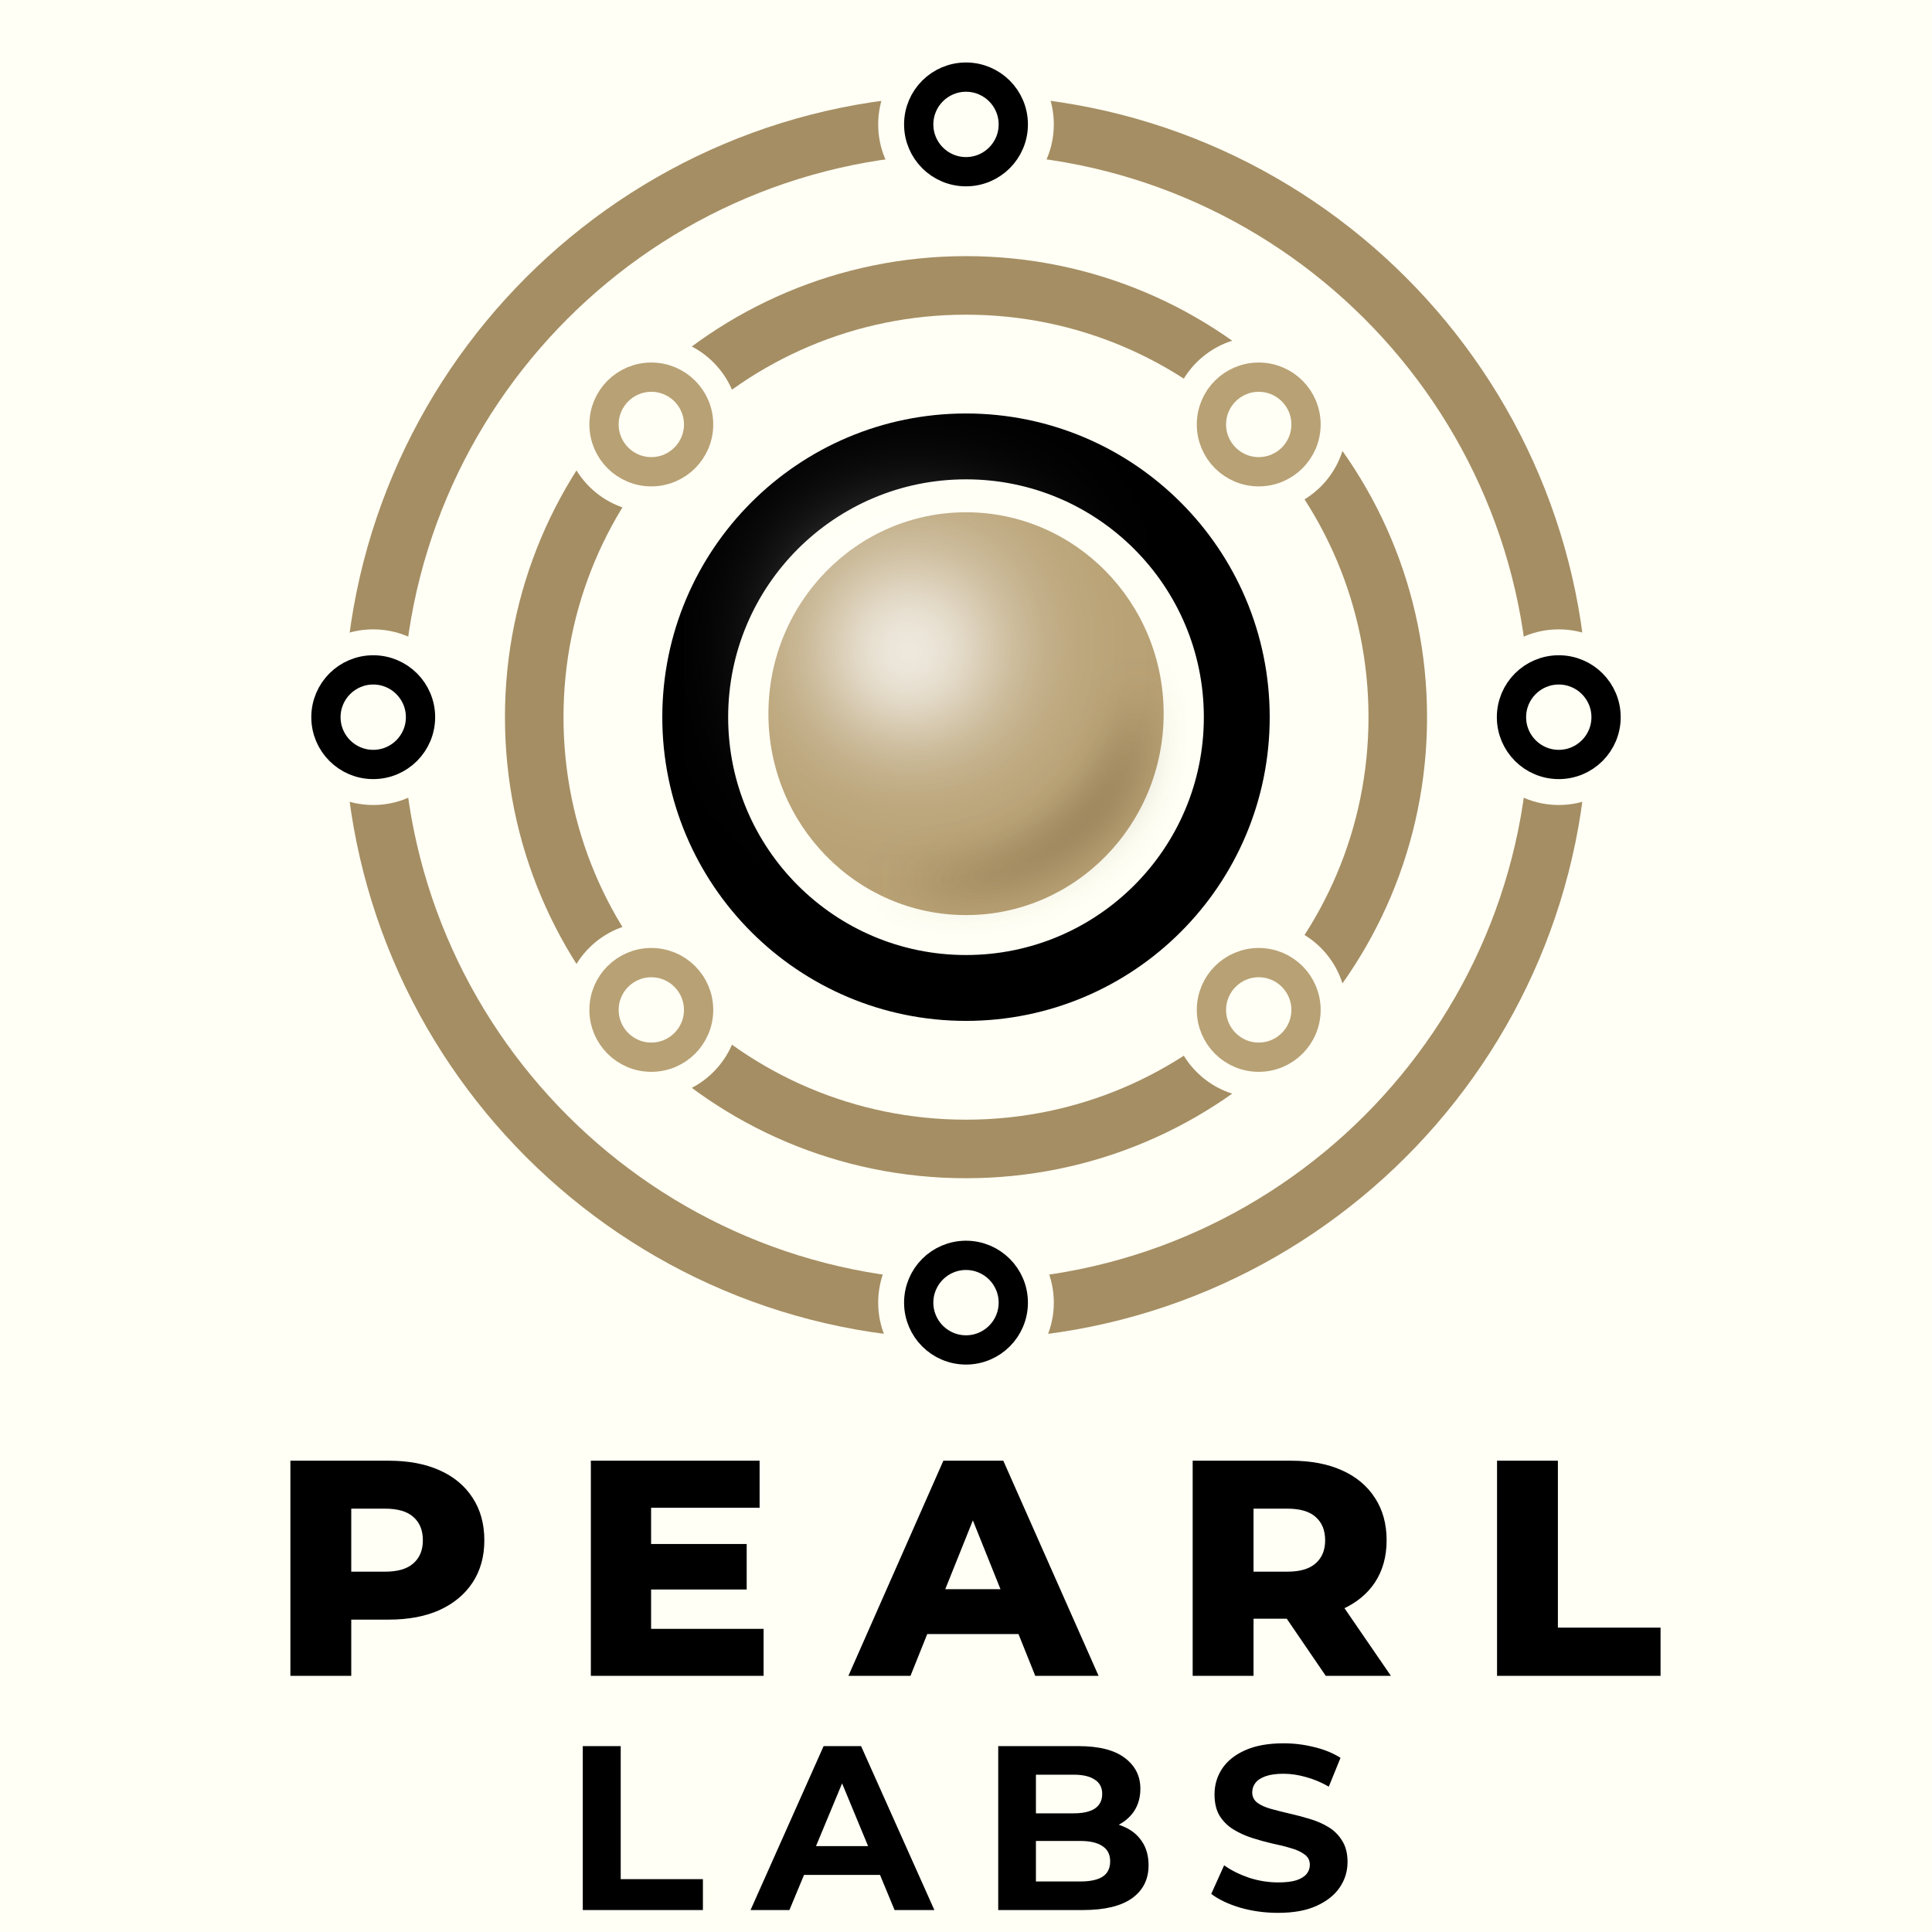
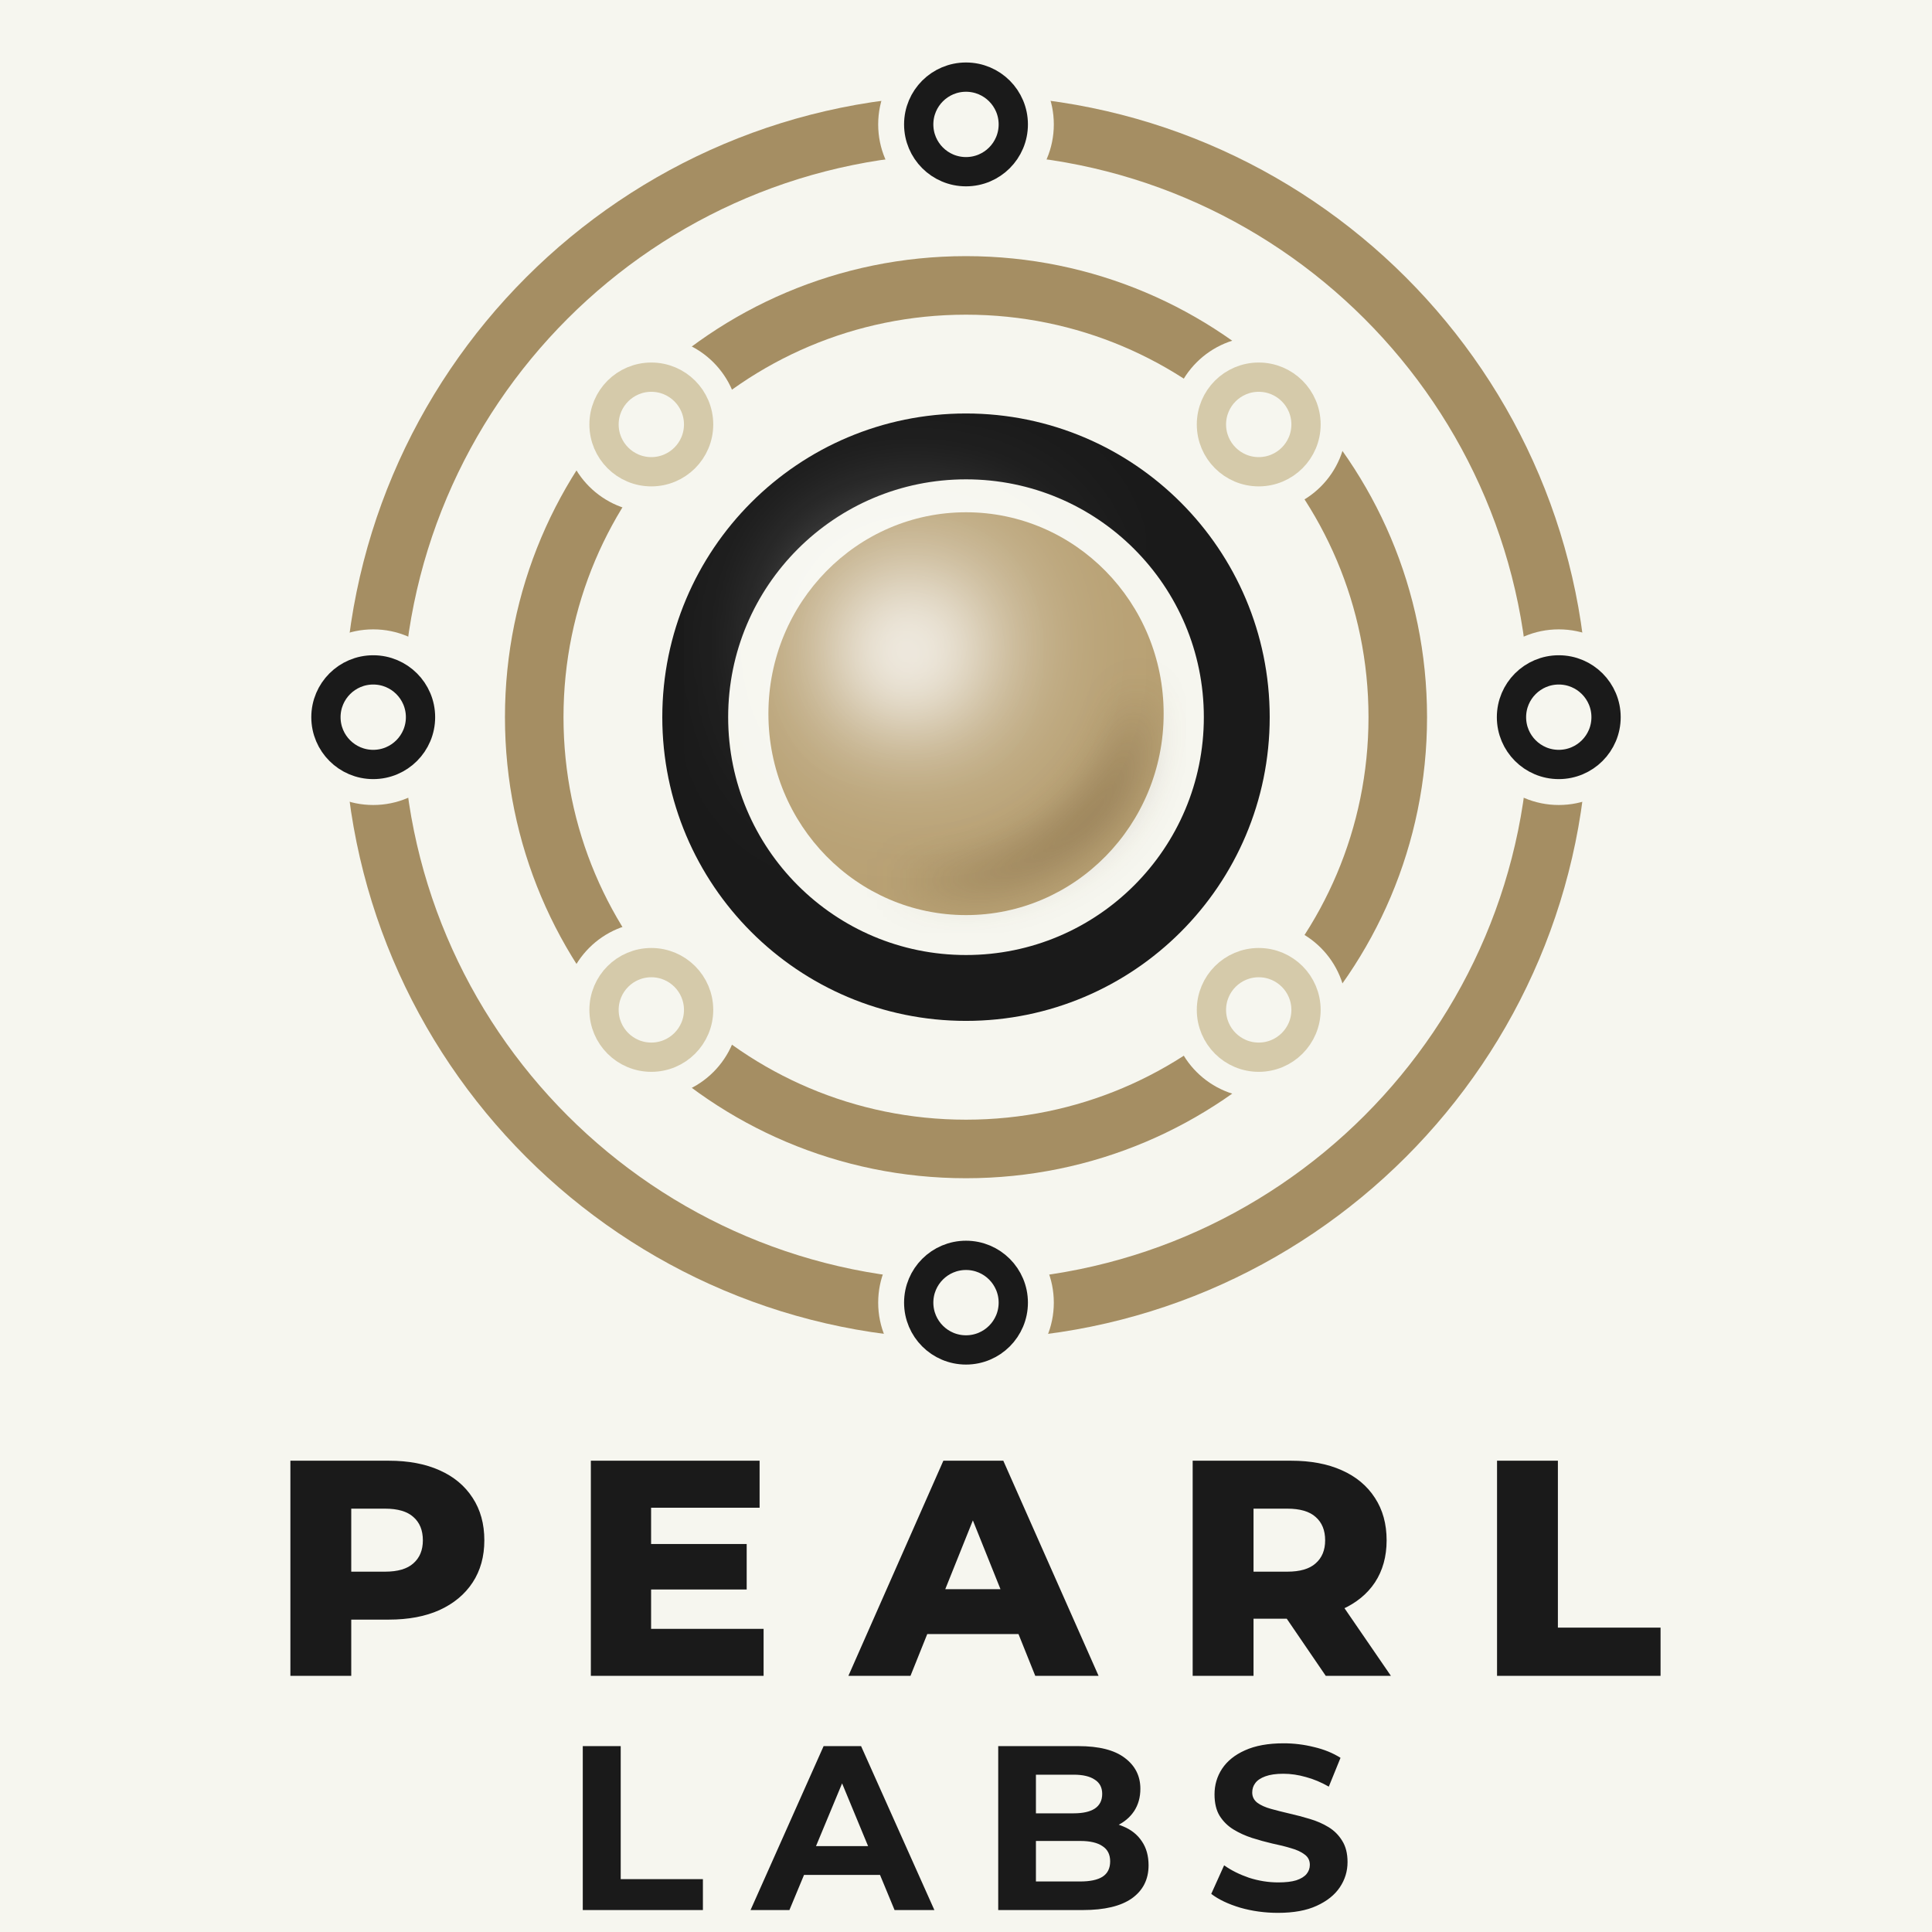
<svg xmlns="http://www.w3.org/2000/svg" width="264" height="264" viewBox="0 0 264 264" fill="none">
  <g clip-path="url(#clip0_1_167)">
-     <rect width="264" height="264" fill="#FFFFF5" />
-     <path d="M213 98C213 142.735 176.735 179 132 179C87.265 179 51 142.735 51 98C51 53.265 87.265 17 132 17C176.735 17 213 53.265 213 98Z" fill="#FFFFF5" stroke="#A58E63" stroke-width="8" />
-     <path d="M191 98C191 130.585 164.585 157 132 157C99.415 157 73 130.585 73 98C73 65.415 99.415 39 132 39C164.585 39 191 65.415 191 98Z" fill="#FFFFF5" stroke="#A58E63" stroke-width="8" />
-     <circle cx="132" cy="98" r="37" fill="#FFFFF5" stroke="black" stroke-width="9" />
-     <circle cx="89" cy="138" r="12" fill="#FFFFF5" />
-     <circle cx="89" cy="138" r="6.462" fill="#FFFFF5" stroke="#B8A174" stroke-width="4" />
-     <circle cx="89" cy="58" r="12" fill="#FFFFF5" />
-     <circle cx="89" cy="58" r="6.462" fill="#FFFFF5" stroke="#B8A174" stroke-width="4" />
-     <circle cx="172" cy="138" r="12" fill="#FFFFF5" />
-     <circle cx="172" cy="138" r="6.462" fill="#FFFFF5" stroke="#B8A174" stroke-width="4" />
-     <circle cx="172" cy="58" r="12" fill="#FFFFF5" />
-     <circle cx="172" cy="58" r="6.462" fill="#FFFFF5" stroke="#B8A174" stroke-width="4" />
-     <circle cx="132" cy="178" r="12" fill="#FFFFF5" />
-     <circle cx="132" cy="178" r="6.462" fill="#FFFFF5" stroke="black" stroke-width="4" />
-     <circle cx="132" cy="17" r="12" fill="#FFFFF5" />
-     <circle cx="132" cy="17" r="6.462" fill="#FFFFF5" stroke="black" stroke-width="4" />
-     <circle cx="51" cy="98" r="12" fill="#FFFFF5" />
-     <circle cx="51" cy="98" r="6.462" fill="#FFFFF5" stroke="black" stroke-width="4" />
-     <circle cx="213" cy="98" r="12" fill="#FFFFF5" />
-     <circle cx="213" cy="98" r="6.462" fill="#FFFFF5" stroke="black" stroke-width="4" />
+     <rect width="264" height="264" fill="#F6F6EF" />
+     <path d="M213 98C213 142.735 176.735 179 132 179C87.265 179 51 142.735 51 98C51 53.265 87.265 17 132 17C176.735 17 213 53.265 213 98Z" fill="#F6F6EF" stroke="#A58E63" stroke-width="8" />
+     <path d="M191 98C191 130.585 164.585 157 132 157C99.415 157 73 130.585 73 98C73 65.415 99.415 39 132 39C164.585 39 191 65.415 191 98Z" fill="#F6F6EF" stroke="#A58E63" stroke-width="8" />
+     <circle cx="132" cy="98" r="37" fill="#F6F6EF" stroke="#1A1A1A" stroke-width="9" />
+     <circle cx="89" cy="138" r="12" fill="#F6F6EF" />
+     <circle cx="89" cy="138" r="6.462" fill="#F6F6EF" stroke="#D5CAAA" stroke-width="4" />
+     <circle cx="89" cy="58" r="12" fill="#F6F6EF" />
+     <circle cx="89" cy="58" r="6.462" fill="#F6F6EF" stroke="#D5CAAA" stroke-width="4" />
+     <circle cx="172" cy="138" r="12" fill="#F6F6EF" />
+     <circle cx="172" cy="138" r="6.462" fill="#F6F6EF" stroke="#D5CAAA" stroke-width="4" />
+     <circle cx="172" cy="58" r="12" fill="#F6F6EF" />
+     <circle cx="172" cy="58" r="6.462" fill="#F6F6EF" stroke="#D5CAAA" stroke-width="4" />
+     <circle cx="132" cy="178" r="12" fill="#F6F6EF" />
+     <circle cx="132" cy="178" r="6.462" fill="#F6F6EF" stroke="#1A1A1A" stroke-width="4" />
+     <circle cx="132" cy="17" r="12" fill="#F6F6EF" />
+     <circle cx="132" cy="17" r="6.462" fill="#F6F6EF" stroke="#1A1A1A" stroke-width="4" />
+     <circle cx="51" cy="98" r="12" fill="#F6F6EF" />
+     <circle cx="51" cy="98" r="6.462" fill="#F6F6EF" stroke="#1A1A1A" stroke-width="4" />
+     <circle cx="213" cy="98" r="12" fill="#F6F6EF" />
+     <circle cx="213" cy="98" r="6.462" fill="#F6F6EF" stroke="#1A1A1A" stroke-width="4" />
    <ellipse cx="132.004" cy="97.522" rx="27.004" ry="27.522" fill="#B8A174" />
    <g filter="url(#filter0_f_1_167)">
      <ellipse cx="125.046" cy="88.048" rx="11.542" ry="11.824" fill="white" />
    </g>
    <g filter="url(#filter1_f_1_167)">
      <ellipse cx="123.831" cy="89.292" rx="6.682" ry="6.846" fill="white" />
    </g>
    <g filter="url(#filter2_f_1_167)">
      <path fill-rule="evenodd" clip-rule="evenodd" d="M155.567 93.779C153.834 102.667 148.498 110.748 140.209 115.567C134.595 118.831 128.409 120.143 122.398 119.715C129.5 122.432 137.443 121.944 145.087 117.5C154.756 111.878 157.356 103.365 155.567 93.779Z" fill="#533B19" fill-opacity="0.4" />
    </g>
-     <path d="M79.634 261V238.6H84.818V256.776H96.05V261H79.634ZM102.559 261L112.543 238.6H117.663L127.679 261H122.239L114.047 241.224H116.095L107.871 261H102.559ZM107.551 256.2L108.927 252.264H120.447L121.855 256.2H107.551ZM136.403 261V238.6H147.347C150.163 238.6 152.275 239.133 153.683 240.2C155.112 241.267 155.827 242.675 155.827 244.424C155.827 245.597 155.539 246.621 154.963 247.496C154.387 248.349 153.598 249.011 152.595 249.48C151.592 249.949 150.44 250.184 149.139 250.184L149.747 248.872C151.155 248.872 152.403 249.107 153.491 249.576C154.579 250.024 155.422 250.696 156.019 251.592C156.638 252.488 156.947 253.587 156.947 254.888C156.947 256.808 156.19 258.312 154.675 259.4C153.16 260.467 150.931 261 147.987 261H136.403ZM141.555 257.096H147.603C148.947 257.096 149.96 256.883 150.643 256.456C151.347 256.008 151.699 255.304 151.699 254.344C151.699 253.405 151.347 252.712 150.643 252.264C149.96 251.795 148.947 251.56 147.603 251.56H141.171V247.784H146.707C147.966 247.784 148.926 247.571 149.587 247.144C150.27 246.696 150.611 246.024 150.611 245.128C150.611 244.253 150.27 243.603 149.587 243.176C148.926 242.728 147.966 242.504 146.707 242.504H141.555V257.096ZM174.632 261.384C172.84 261.384 171.122 261.149 169.48 260.68C167.837 260.189 166.514 259.56 165.512 258.792L167.272 254.888C168.232 255.571 169.362 256.136 170.664 256.584C171.986 257.011 173.32 257.224 174.664 257.224C175.688 257.224 176.509 257.128 177.128 256.936C177.768 256.723 178.237 256.435 178.536 256.072C178.834 255.709 178.984 255.293 178.984 254.824C178.984 254.227 178.749 253.757 178.28 253.416C177.81 253.053 177.192 252.765 176.424 252.552C175.656 252.317 174.802 252.104 173.864 251.912C172.946 251.699 172.018 251.443 171.08 251.144C170.162 250.845 169.32 250.461 168.552 249.992C167.784 249.523 167.154 248.904 166.664 248.136C166.194 247.368 165.96 246.387 165.96 245.192C165.96 243.912 166.301 242.749 166.984 241.704C167.688 240.637 168.733 239.795 170.12 239.176C171.528 238.536 173.288 238.216 175.4 238.216C176.808 238.216 178.194 238.387 179.56 238.728C180.925 239.048 182.13 239.539 183.176 240.2L181.576 244.136C180.53 243.539 179.485 243.101 178.44 242.824C177.394 242.525 176.37 242.376 175.368 242.376C174.365 242.376 173.544 242.493 172.904 242.728C172.264 242.963 171.805 243.272 171.528 243.656C171.25 244.019 171.112 244.445 171.112 244.936C171.112 245.512 171.346 245.981 171.816 246.344C172.285 246.685 172.904 246.963 173.672 247.176C174.44 247.389 175.282 247.603 176.2 247.816C177.138 248.029 178.066 248.275 178.984 248.552C179.922 248.829 180.776 249.203 181.544 249.672C182.312 250.141 182.93 250.76 183.4 251.528C183.89 252.296 184.136 253.267 184.136 254.44C184.136 255.699 183.784 256.851 183.08 257.896C182.376 258.941 181.32 259.784 179.912 260.424C178.525 261.064 176.765 261.384 174.632 261.384Z" fill="black" />
-     <path d="M39.681 229V199.6H53.121C55.809 199.6 58.119 200.034 60.051 200.902C62.011 201.77 63.523 203.03 64.587 204.682C65.651 206.306 66.183 208.238 66.183 210.478C66.183 212.69 65.651 214.608 64.587 216.232C63.523 217.856 62.011 219.116 60.051 220.012C58.119 220.88 55.809 221.314 53.121 221.314H44.301L47.997 217.702V229H39.681ZM47.997 218.584L44.301 214.762H52.617C54.353 214.762 55.641 214.384 56.481 213.628C57.349 212.872 57.783 211.822 57.783 210.478C57.783 209.106 57.349 208.042 56.481 207.286C55.641 206.53 54.353 206.152 52.617 206.152H44.301L47.997 202.33V218.584ZM88.382 210.982H102.032V217.198H88.382V210.982ZM88.97 222.574H104.342V229H80.738V199.6H103.796V206.026H88.97V222.574ZM115.929 229L128.907 199.6H137.097L150.117 229H141.465L131.301 203.674H134.577L124.413 229H115.929ZM123.027 223.288L125.169 217.156H139.533L141.675 223.288H123.027ZM162.974 229V199.6H176.414C179.102 199.6 181.412 200.034 183.344 200.902C185.304 201.77 186.816 203.03 187.88 204.682C188.944 206.306 189.476 208.238 189.476 210.478C189.476 212.69 188.944 214.608 187.88 216.232C186.816 217.828 185.304 219.06 183.344 219.928C181.412 220.768 179.102 221.188 176.414 221.188H167.594L171.29 217.702V229H162.974ZM181.16 229L173.852 218.29H182.714L190.064 229H181.16ZM171.29 218.584L167.594 214.762H175.91C177.646 214.762 178.934 214.384 179.774 213.628C180.642 212.872 181.076 211.822 181.076 210.478C181.076 209.106 180.642 208.042 179.774 207.286C178.934 206.53 177.646 206.152 175.91 206.152H167.594L171.29 202.33V218.584ZM204.564 229V199.6H212.88V222.406H226.908V229H204.564Z" fill="black" />
+     <path d="M79.634 261V238.6H84.818V256.776H96.05V261H79.634ZM102.559 261L112.543 238.6H117.663L127.679 261H122.239L114.047 241.224H116.095L107.871 261H102.559ZM107.551 256.2L108.927 252.264H120.447L121.855 256.2H107.551ZM136.403 261V238.6H147.347C150.163 238.6 152.275 239.133 153.683 240.2C155.112 241.267 155.827 242.675 155.827 244.424C155.827 245.597 155.539 246.621 154.963 247.496C154.387 248.349 153.598 249.011 152.595 249.48C151.592 249.949 150.44 250.184 149.139 250.184L149.747 248.872C151.155 248.872 152.403 249.107 153.491 249.576C154.579 250.024 155.422 250.696 156.019 251.592C156.638 252.488 156.947 253.587 156.947 254.888C156.947 256.808 156.19 258.312 154.675 259.4C153.16 260.467 150.931 261 147.987 261H136.403ZM141.555 257.096H147.603C148.947 257.096 149.96 256.883 150.643 256.456C151.347 256.008 151.699 255.304 151.699 254.344C151.699 253.405 151.347 252.712 150.643 252.264C149.96 251.795 148.947 251.56 147.603 251.56H141.171V247.784H146.707C147.966 247.784 148.926 247.571 149.587 247.144C150.27 246.696 150.611 246.024 150.611 245.128C150.611 244.253 150.27 243.603 149.587 243.176C148.926 242.728 147.966 242.504 146.707 242.504H141.555V257.096ZM174.632 261.384C172.84 261.384 171.122 261.149 169.48 260.68C167.837 260.189 166.514 259.56 165.512 258.792L167.272 254.888C168.232 255.571 169.362 256.136 170.664 256.584C171.986 257.011 173.32 257.224 174.664 257.224C175.688 257.224 176.509 257.128 177.128 256.936C177.768 256.723 178.237 256.435 178.536 256.072C178.834 255.709 178.984 255.293 178.984 254.824C178.984 254.227 178.749 253.757 178.28 253.416C177.81 253.053 177.192 252.765 176.424 252.552C175.656 252.317 174.802 252.104 173.864 251.912C172.946 251.699 172.018 251.443 171.08 251.144C170.162 250.845 169.32 250.461 168.552 249.992C167.784 249.523 167.154 248.904 166.664 248.136C166.194 247.368 165.96 246.387 165.96 245.192C165.96 243.912 166.301 242.749 166.984 241.704C167.688 240.637 168.733 239.795 170.12 239.176C171.528 238.536 173.288 238.216 175.4 238.216C176.808 238.216 178.194 238.387 179.56 238.728C180.925 239.048 182.13 239.539 183.176 240.2L181.576 244.136C180.53 243.539 179.485 243.101 178.44 242.824C177.394 242.525 176.37 242.376 175.368 242.376C174.365 242.376 173.544 242.493 172.904 242.728C172.264 242.963 171.805 243.272 171.528 243.656C171.25 244.019 171.112 244.445 171.112 244.936C171.112 245.512 171.346 245.981 171.816 246.344C172.285 246.685 172.904 246.963 173.672 247.176C174.44 247.389 175.282 247.603 176.2 247.816C177.138 248.029 178.066 248.275 178.984 248.552C179.922 248.829 180.776 249.203 181.544 249.672C182.312 250.141 182.93 250.76 183.4 251.528C183.89 252.296 184.136 253.267 184.136 254.44C184.136 255.699 183.784 256.851 183.08 257.896C182.376 258.941 181.32 259.784 179.912 260.424C178.525 261.064 176.765 261.384 174.632 261.384Z" fill="#1A1A1A" />
+     <path d="M39.681 229V199.6H53.121C55.809 199.6 58.119 200.034 60.051 200.902C62.011 201.77 63.523 203.03 64.587 204.682C65.651 206.306 66.183 208.238 66.183 210.478C66.183 212.69 65.651 214.608 64.587 216.232C63.523 217.856 62.011 219.116 60.051 220.012C58.119 220.88 55.809 221.314 53.121 221.314H44.301L47.997 217.702V229H39.681ZM47.997 218.584L44.301 214.762H52.617C54.353 214.762 55.641 214.384 56.481 213.628C57.349 212.872 57.783 211.822 57.783 210.478C57.783 209.106 57.349 208.042 56.481 207.286C55.641 206.53 54.353 206.152 52.617 206.152H44.301L47.997 202.33V218.584ZM88.382 210.982H102.032V217.198H88.382V210.982ZM88.97 222.574H104.342V229H80.738V199.6H103.796V206.026H88.97V222.574ZM115.929 229L128.907 199.6H137.097L150.117 229H141.465L131.301 203.674H134.577L124.413 229H115.929ZM123.027 223.288L125.169 217.156H139.533L141.675 223.288H123.027ZM162.974 229V199.6H176.414C179.102 199.6 181.412 200.034 183.344 200.902C185.304 201.77 186.816 203.03 187.88 204.682C188.944 206.306 189.476 208.238 189.476 210.478C189.476 212.69 188.944 214.608 187.88 216.232C186.816 217.828 185.304 219.06 183.344 219.928C181.412 220.768 179.102 221.188 176.414 221.188H167.594L171.29 217.702V229H162.974ZM181.16 229L173.852 218.29H182.714L190.064 229H181.16ZM171.29 218.584L167.594 214.762H175.91C177.646 214.762 178.934 214.384 179.774 213.628C180.642 212.872 181.076 211.822 181.076 210.478C181.076 209.106 180.642 208.042 179.774 207.286C178.934 206.53 177.646 206.152 175.91 206.152H167.594L171.29 202.33V218.584ZM204.564 229V199.6H212.88V222.406H226.908V229H204.564Z" fill="#1A1A1A" />
  </g>
  <defs>
    <filter id="filter0_f_1_167" x="93.504" y="56.223" width="63.084" height="63.649" filterUnits="userSpaceOnUse" color-interpolation-filters="sRGB">
      <feFlood flood-opacity="0" result="BackgroundImageFix" />
      <feBlend mode="normal" in="SourceGraphic" in2="BackgroundImageFix" result="shape" />
      <feGaussianBlur stdDeviation="10" result="effect1_foregroundBlur_1_167" />
    </filter>
    <filter id="filter1_f_1_167" x="105.149" y="70.447" width="37.364" height="37.691" filterUnits="userSpaceOnUse" color-interpolation-filters="sRGB">
      <feFlood flood-opacity="0" result="BackgroundImageFix" />
      <feBlend mode="normal" in="SourceGraphic" in2="BackgroundImageFix" result="shape" />
      <feGaussianBlur stdDeviation="6" result="effect1_foregroundBlur_1_167" />
    </filter>
    <filter id="filter2_f_1_167" x="116.398" y="87.779" width="45.694" height="39.61" filterUnits="userSpaceOnUse" color-interpolation-filters="sRGB">
      <feFlood flood-opacity="0" result="BackgroundImageFix" />
      <feBlend mode="normal" in="SourceGraphic" in2="BackgroundImageFix" result="shape" />
      <feGaussianBlur stdDeviation="3" result="effect1_foregroundBlur_1_167" />
    </filter>
    <clipPath id="clip0_1_167">
      <rect width="264" height="264" fill="white" />
    </clipPath>
  </defs>
</svg>
